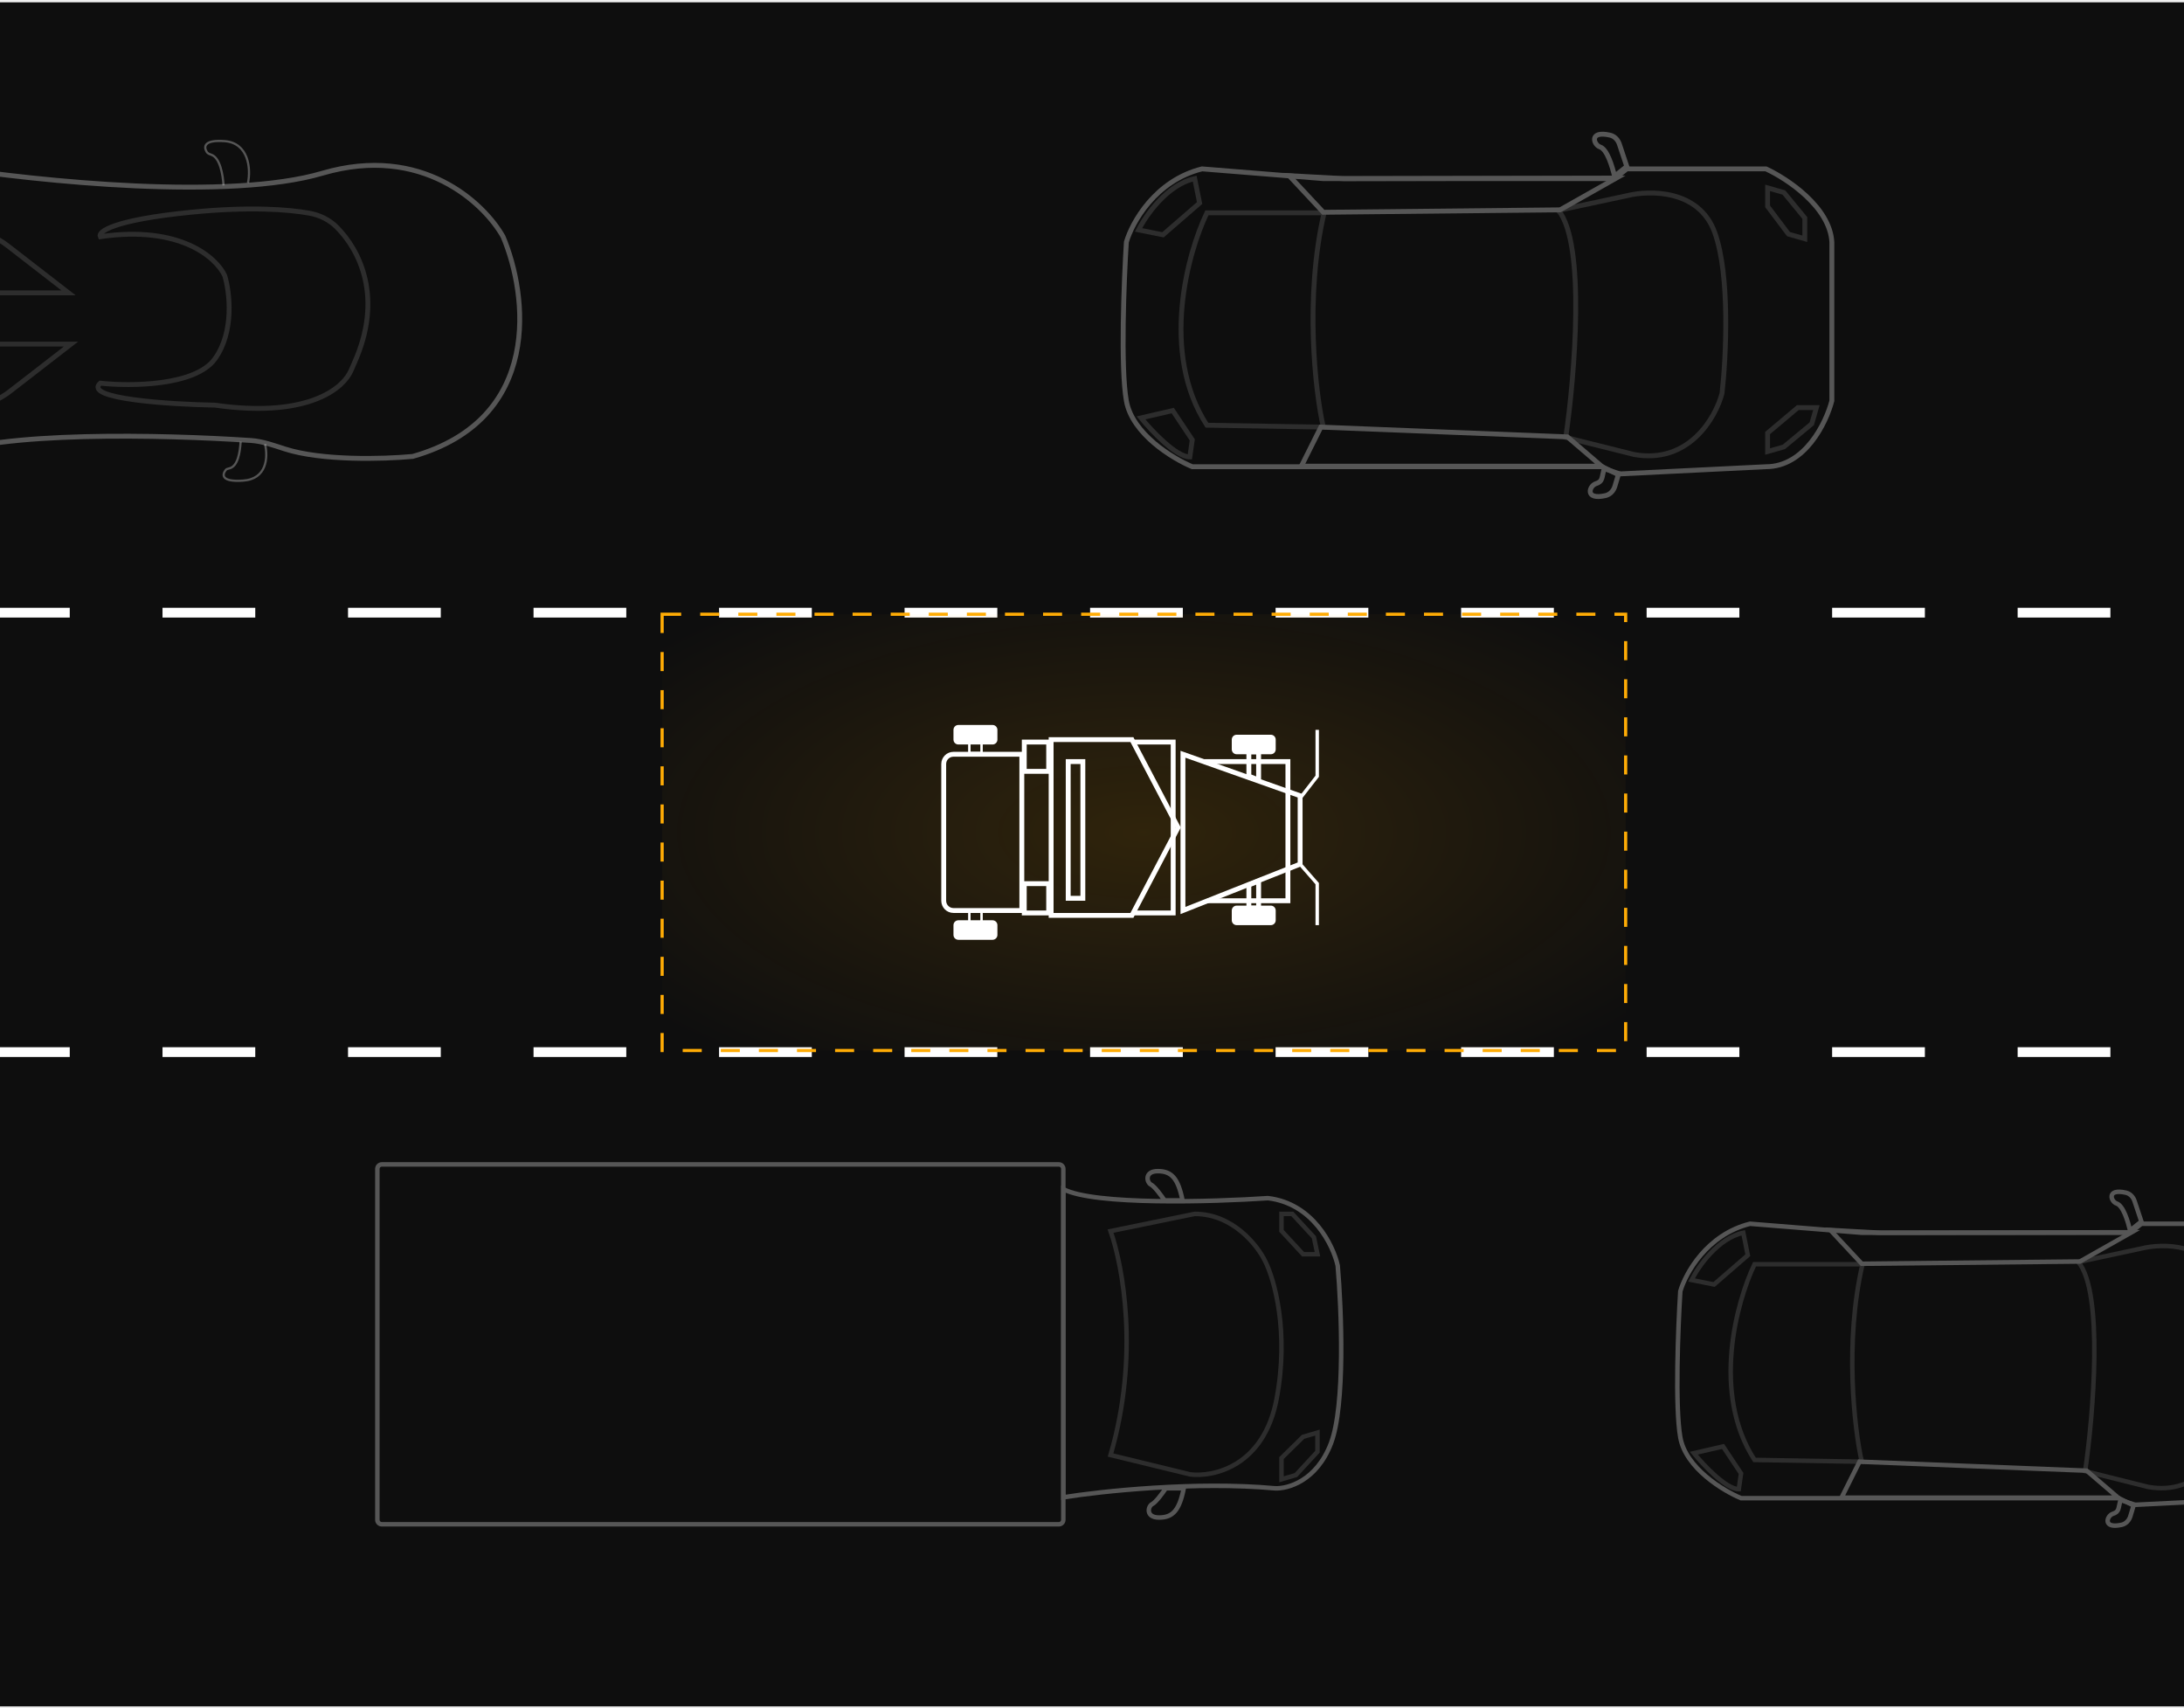
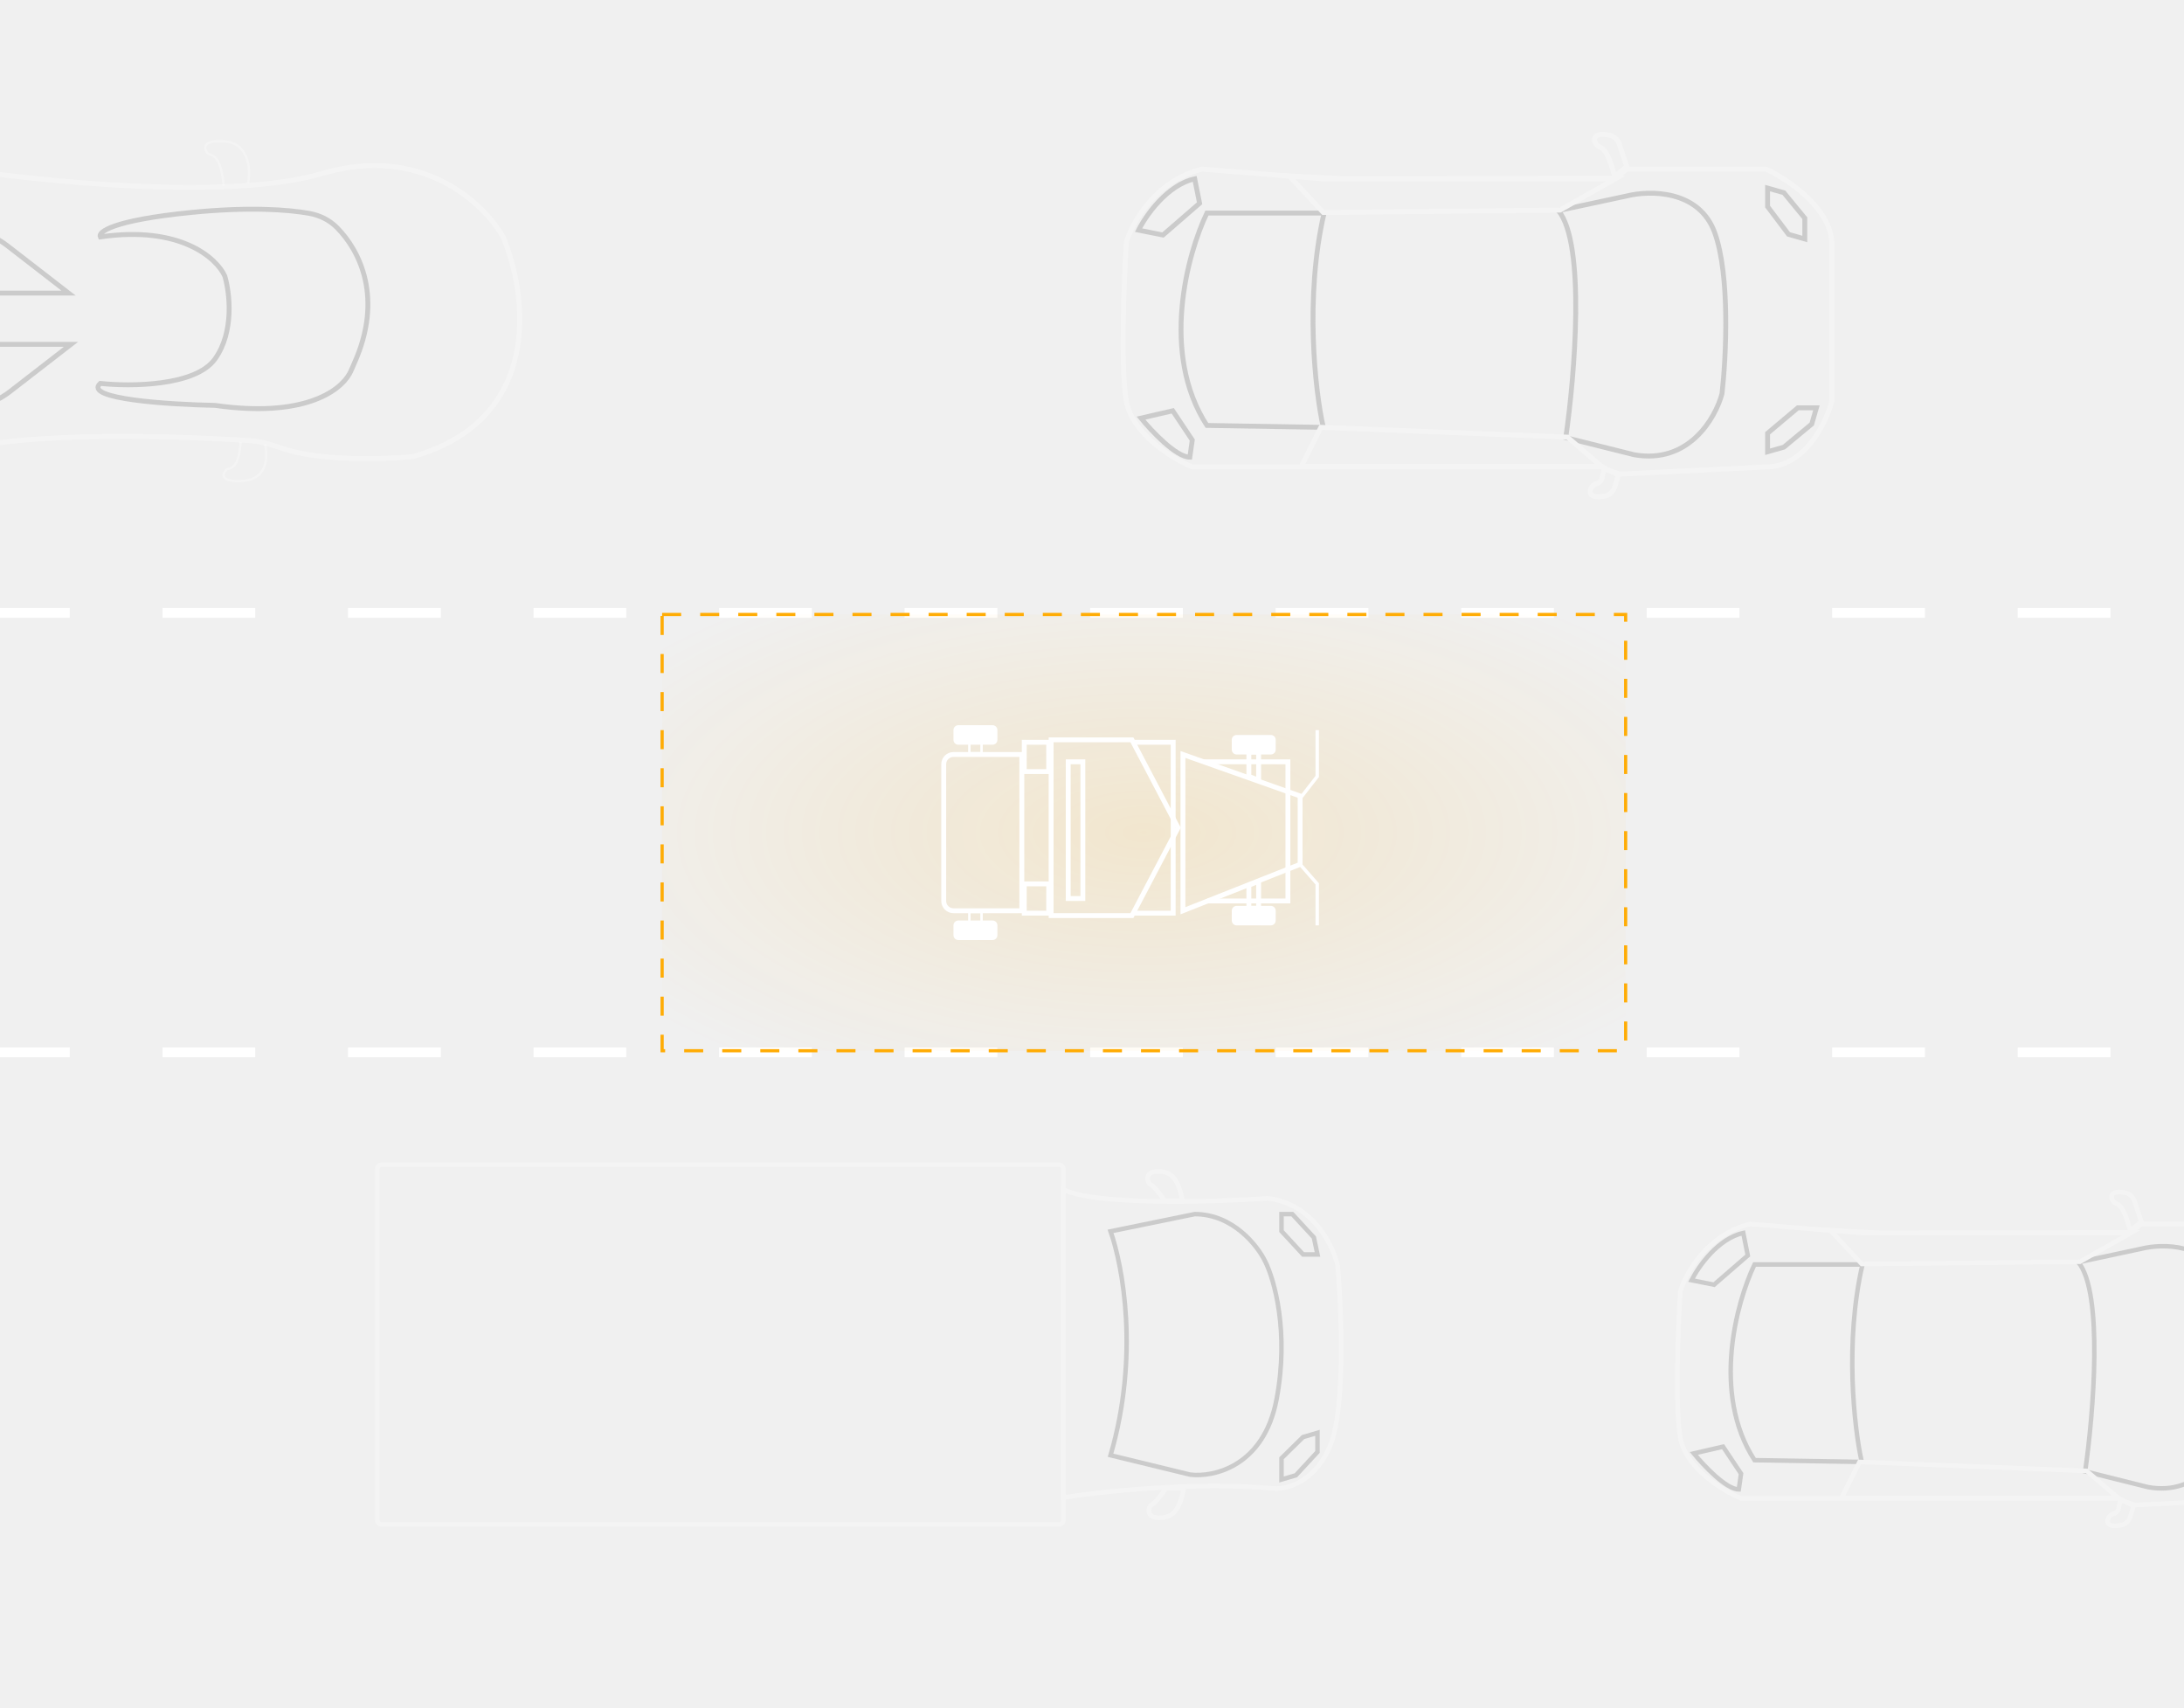
- <svg xmlns="http://www.w3.org/2000/svg" width="688" height="538" viewBox="0 0 688 538" fill="none">
-   <rect x="-44.157" y="0.733" width="790.549" height="536.774" fill="#0E0E0E" />
-   <path opacity="0.3" d="M70.426 58.409C70.208 55.073 69.338 49.725 66.593 48.752C66.034 48.554 65.43 48.359 65.122 47.853C64.115 46.199 64.266 43.98 70.743 44.456C78.268 45.008 79.081 53.038 78.116 57.64" stroke="white" stroke-width="0.696" />
-   <path opacity="0.3" d="M75.809 139.156C75.582 142.307 75.02 147.043 72.055 147.584C71.689 147.651 71.32 147.778 71.093 148.072C69.915 149.589 69.711 151.856 76.54 151.401C84.065 150.899 84.464 144.108 83.499 139.925" stroke="white" stroke-width="0.696" />
+ <svg xmlns="http://www.w3.org/2000/svg" width="724" height="566" viewBox="0 0 724 566" fill="none">
+   <path opacity="0.3" d="M74.111 61.541C73.881 58.03 72.967 52.403 70.077 51.379C69.49 51.17 68.853 50.965 68.529 50.432C67.47 48.692 67.629 46.357 74.445 46.857C82.363 47.438 83.219 55.889 82.204 60.731" stroke="white" stroke-width="0.732" />
+   <path opacity="0.3" d="M79.776 146.512C79.537 149.829 78.945 154.812 75.826 155.382C75.44 155.452 75.052 155.586 74.812 155.895C73.573 157.492 73.359 159.877 80.546 159.398C88.464 158.87 88.884 151.724 87.868 147.322" stroke="white" stroke-width="0.732" />
  <g opacity="0.3">
-     <path d="M504.012 46.273C506.319 47.041 507.857 52.425 508.627 55.501L512.472 52.425L510.125 45.385C509.666 44.007 508.59 42.885 507.173 42.566C500.468 41.053 502.02 45.608 504.012 46.273Z" stroke="white" stroke-width="1.538" />
-     <path d="M502.647 152.397C504.954 151.628 504.532 150.691 505.301 147.615L509.915 149.153L508.716 153.173C508.286 154.615 507.189 155.8 505.72 156.123C499.116 157.577 500.662 153.058 502.647 152.397Z" stroke="white" stroke-width="1.538" />
-     <path d="M375.587 147.014H417.883H504.782L509.396 149.321L556.306 147.014C568.61 147.014 575.275 133.171 577.069 126.25V76.264C576.454 65.19 562.97 56.27 556.306 53.194H512.472L508.627 56.27H424.035H416.864L378.663 53.194C363.898 56.885 356.618 70.112 354.823 76.264C354.054 88.568 352.978 115.792 354.823 126.25C356.669 136.709 369.435 144.45 375.587 147.014Z" stroke="white" stroke-width="1.538" />
-     <path d="M556.825 142.232L561.951 140.775L570.74 133.489L572.205 128.39H566.346L556.825 136.404V142.232Z" stroke="#757575" stroke-width="1.538" />
-     <path d="M563.416 73.749L568.543 75.206V68.649L561.951 60.635L556.825 59.178V65.006L563.416 73.749Z" stroke="#757575" stroke-width="1.538" />
-     <path d="M377.894 63.96L376.356 56.27C367.743 58.115 360.976 67.805 358.668 72.419L366.359 73.957L377.894 63.96Z" stroke="#757575" stroke-width="1.538" />
-     <path d="M417.113 67.036C410.961 93.49 414.3 123.263 416.863 134.542L380.2 133.94C365.435 111.178 374.048 79.853 380.2 67.036H417.113Z" stroke="#757575" stroke-width="1.538" />
-     <path d="M375.586 138.555L374.817 143.938C370.511 143.938 362.769 135.735 359.437 131.633L369.434 129.326L375.586 138.555Z" stroke="#757575" stroke-width="1.538" />
-     <path d="M490.939 66.267C499.552 76.726 496.066 118.304 493.246 137.785L514.778 143.169C532.004 146.245 540.412 131.633 542.463 123.943C543.745 112.664 545.078 86.723 540.156 73.188C535.234 59.653 519.649 59.858 512.471 61.653L490.939 66.267Z" stroke="#757575" stroke-width="1.538" />
-     <path d="M416.095 134.542L409.942 146.846H504.531L493.765 137.618L416.095 134.542Z" stroke="white" stroke-width="1.538" />
-     <path d="M406.097 55.333L423.266 56.27L509.145 56.102L491.458 66.099L416.863 66.868L406.097 55.333Z" stroke="white" stroke-width="1.538" />
+     <path d="M530.385 48.769C532.813 49.578 534.431 55.243 535.241 58.48L539.287 55.243L536.818 47.835C536.334 46.386 535.202 45.205 533.711 44.868C526.655 43.276 528.288 48.07 530.385 48.769Z" stroke="white" stroke-width="1.619" />
+     <path d="M528.947 160.447C531.375 159.637 530.931 158.652 531.74 155.415L536.596 157.033L535.334 161.264C534.882 162.781 533.728 164.028 532.182 164.368C525.232 165.898 526.859 161.143 528.947 160.447Z" stroke="white" stroke-width="1.619" />
+     <path d="M395.239 154.781H439.748H531.194L536.05 157.209L585.414 154.781C598.363 154.781 605.376 140.215 607.264 132.932V80.33C606.617 68.677 592.428 59.289 585.414 56.052H539.287L535.241 59.289H446.222H438.676L398.476 56.052C382.939 59.937 375.278 73.856 373.389 80.33C372.58 93.278 371.447 121.926 373.389 132.932C375.332 143.937 388.765 152.084 395.239 154.781Z" stroke="white" stroke-width="1.619" />
+     <path d="M585.96 149.75L591.355 148.216L600.604 140.55L602.146 135.183H595.98L585.96 143.616V149.75Z" stroke="#757575" stroke-width="1.619" />
+     <path d="M592.897 77.683L598.292 79.217V72.317L591.355 63.883L585.96 62.35V68.483L592.897 77.683Z" stroke="#757575" stroke-width="1.619" />
+     <path d="M397.667 67.382L396.048 59.29C386.985 61.232 379.863 71.428 377.436 76.284L385.528 77.902L397.667 67.382Z" stroke="#757575" stroke-width="1.619" />
+     <path d="M438.938 70.619C432.464 98.457 435.978 129.788 438.675 141.657L400.094 141.024C384.556 117.07 393.62 84.107 400.094 70.619H438.938Z" stroke="#757575" stroke-width="1.619" />
+     <path d="M395.239 145.88L394.43 151.545C389.898 151.545 381.751 142.913 378.245 138.597L388.765 136.169L395.239 145.88Z" stroke="#757575" stroke-width="1.619" />
+     <path d="M516.628 69.81C525.691 80.816 522.023 124.57 519.055 145.071L541.715 150.736C559.842 153.973 568.69 138.597 570.848 130.504C572.197 118.635 573.599 91.336 568.42 77.093C563.241 62.85 546.84 63.066 539.287 64.954L516.628 69.81Z" stroke="#757575" stroke-width="1.619" />
+     <path d="M437.867 141.657L431.393 154.605H530.931L519.601 144.894L437.867 141.657Z" stroke="white" stroke-width="1.619" />
+     <path d="M427.346 58.304L445.413 59.289L535.786 59.113L517.173 69.633L438.676 70.442L427.346 58.304Z" stroke="white" stroke-width="1.619" />
  </g>
  <g opacity="0.3">
-     <path d="M666.779 379.105C668.905 379.813 670.322 384.773 671.03 387.607L674.573 384.773L672.411 378.287C671.988 377.018 670.996 375.984 669.691 375.69C663.514 374.296 664.943 378.493 666.779 379.105Z" stroke="white" stroke-width="1.417" />
-     <path d="M665.52 476.879C667.646 476.17 667.257 475.307 667.965 472.473L672.216 473.89L671.112 477.594C670.716 478.922 669.706 480.014 668.352 480.312C662.267 481.651 663.692 477.488 665.52 476.879Z" stroke="white" stroke-width="1.417" />
-     <path d="M548.459 471.919H587.426H667.488L671.739 474.045L714.958 471.919C726.294 471.919 732.434 459.166 734.087 452.789V406.737C733.52 396.534 721.098 388.315 714.958 385.481H674.573L671.03 388.315H593.095H586.488L551.293 385.481C537.689 388.882 530.982 401.069 529.329 406.737C528.621 418.073 527.629 443.154 529.329 452.789C531.029 462.425 542.791 469.557 548.459 471.919Z" stroke="white" stroke-width="1.417" />
-     <path d="M550.584 395.4L549.167 388.315C541.232 390.016 534.997 398.943 532.872 403.194L539.957 404.611L550.584 395.4Z" stroke="#757575" stroke-width="1.417" />
-     <path d="M586.718 398.234C581.05 422.607 584.126 450.037 586.487 460.428L552.709 459.874C539.106 438.903 547.041 410.043 552.709 398.234H586.718Z" stroke="#757575" stroke-width="1.417" />
-     <path d="M548.459 464.125L547.75 469.085C543.783 469.085 536.65 461.528 533.58 457.749L542.791 455.623L548.459 464.125Z" stroke="#757575" stroke-width="1.417" />
-     <path d="M654.734 397.526C662.67 407.162 659.458 445.468 656.86 463.417L676.698 468.377C692.569 471.211 700.315 457.749 702.204 450.664C703.385 440.272 704.613 416.372 700.079 403.903C695.544 391.433 681.185 391.622 674.573 393.275L654.734 397.526Z" stroke="#757575" stroke-width="1.417" />
-     <path d="M585.779 460.428L580.111 471.765H667.258L657.338 463.262L585.779 460.428Z" stroke="white" stroke-width="1.417" />
-     <path d="M576.569 387.452L592.386 388.315L671.509 388.161L655.213 397.371L586.488 398.08L576.569 387.452Z" stroke="white" stroke-width="1.417" />
+     <path d="M701.669 399.017C703.905 399.763 705.397 404.982 706.142 407.964L709.87 404.982L707.595 398.157C707.15 396.821 706.107 395.733 704.733 395.424C698.232 393.957 699.737 398.373 701.669 399.017Z" stroke="white" stroke-width="1.491" />
+     <path d="M700.344 501.907C702.581 501.162 702.171 500.254 702.917 497.271L707.391 498.762L706.228 502.66C705.811 504.058 704.748 505.207 703.324 505.52C696.921 506.93 698.42 502.549 700.344 501.907Z" stroke="white" stroke-width="1.491" />
+     <path d="M577.157 496.688H618.164H702.414L706.888 498.925L752.368 496.688C764.297 496.688 770.759 483.268 772.499 476.558V428.095C771.902 417.359 758.83 408.71 752.368 405.728H709.87L706.142 408.71H624.129H617.176L580.14 405.728C565.824 409.306 558.766 422.13 557.027 428.095C556.281 440.024 555.237 466.418 557.027 476.558C558.816 486.697 571.193 494.203 577.157 496.688Z" stroke="white" stroke-width="1.491" />
+     <path d="M579.394 416.166L577.903 408.71C569.552 410.499 562.991 419.894 560.754 424.367L568.21 425.858L579.394 416.166Z" stroke="#757575" stroke-width="1.491" />
+     <path d="M617.418 419.148C611.453 444.796 614.69 473.661 617.176 484.596L581.63 484.013C567.315 461.944 575.666 431.574 581.63 419.148H617.418Z" stroke="#757575" stroke-width="1.491" />
+     <path d="M577.157 488.487L576.412 493.706C572.237 493.706 564.731 485.753 561.5 481.777L571.193 479.54L577.157 488.487Z" stroke="#757575" stroke-width="1.491" />
+     <path d="M688.994 418.403C697.344 428.542 693.964 468.853 691.23 487.741L712.107 492.96C728.808 495.943 736.959 481.777 738.947 474.321C740.19 463.386 741.482 438.235 736.711 425.113C731.939 411.991 716.829 412.189 709.87 413.929L688.994 418.403Z" stroke="#757575" stroke-width="1.491" />
+     <path d="M616.43 484.597L610.466 496.526H702.172L691.734 487.579L616.43 484.597Z" stroke="white" stroke-width="1.491" />
+     <path d="M606.738 407.802L623.383 408.71L706.646 408.547L689.497 418.24L617.176 418.985L606.738 407.802Z" stroke="white" stroke-width="1.491" />
  </g>
  <g opacity="0.3">
-     <path d="M101.567 54.564C72.2 63.201 13.145 57.242 -17.838 52.45C-21.743 51.846 -25.795 52.089 -29.343 53.829C-58.439 68.093 -59.994 103.247 -56.851 119.93C-52.749 131.466 -39.471 152.383 -19.169 143.77C-0.221 135.731 51.016 136.892 79.022 138.75C82.725 138.996 86.262 140.304 89.796 141.439C101.344 145.148 120.603 144.646 130.02 143.77C171.24 132.081 166.164 92.758 158.474 74.558C152.578 64.049 132.942 45.336 101.567 54.564Z" stroke="white" stroke-width="1.538" />
-     <path d="M-42.239 79.172L-26.09 92.246H21.589L2.375 77.37C-0.666 75.016 -4.212 73.339 -8.029 72.87C-26.795 70.561 -38.508 75.907 -42.239 79.172Z" stroke="#757575" stroke-width="1.538" />
-     <path d="M-41.471 121.468L-25.321 108.395H22.358L3.144 123.271C0.103 125.625 -3.443 127.302 -7.26 127.771C-26.026 130.079 -37.738 124.734 -41.471 121.468Z" stroke="#757575" stroke-width="1.538" />
-     <path d="M67.73 113.009C61.577 121.622 41.07 121.725 31.586 120.699C26.049 125.621 53.375 127.364 67.73 127.621C95.133 131.535 106.819 123.461 110.066 117.723C110.655 116.682 111.071 115.539 111.563 114.449C120.86 93.85 113.369 78.898 106.136 71.603C103.806 69.253 100.779 67.759 97.524 67.164C90.846 65.942 78.458 65.026 60.039 66.868C35.431 69.329 30.817 73.02 31.586 74.558C56.809 70.867 68.242 81.223 70.806 86.863C72.344 91.99 73.882 104.396 67.73 113.009Z" stroke="#757575" stroke-width="1.538" />
+     <path d="M106.881 57.494C75.977 66.584 13.833 60.312 -18.771 55.27C-22.881 54.634 -27.145 54.89 -30.879 56.721C-61.497 71.731 -63.133 108.725 -59.826 126.281C-55.51 138.42 -41.536 160.432 -20.172 151.368C-0.232 142.909 53.686 144.131 83.157 146.086C87.054 146.344 90.775 147.721 94.494 148.915C106.647 152.818 126.914 152.29 136.824 151.368C180.2 139.067 174.859 97.687 166.766 78.535C160.562 67.475 139.899 47.783 106.881 57.494Z" stroke="white" stroke-width="1.619" />
+     <path d="M-44.45 83.391L-27.455 97.148H22.718L2.499 81.494C-0.701 79.016 -4.432 77.252 -8.45 76.758C-28.197 74.329 -40.522 79.954 -44.45 83.391Z" stroke="#757575" stroke-width="1.619" />
+     <path d="M-43.64 127.9L-26.646 114.142H23.528L3.308 129.796C0.108 132.274 -3.623 134.038 -7.64 134.532C-27.388 136.961 -39.713 131.336 -43.64 127.9Z" stroke="#757575" stroke-width="1.619" />
+     <path d="M71.273 118.998C64.799 128.061 43.219 128.169 33.239 127.09C27.412 132.269 56.167 134.104 71.273 134.374C100.111 138.493 112.408 129.996 115.825 123.958C116.445 122.862 116.883 121.66 117.401 120.513C127.184 98.837 119.301 83.102 111.689 75.424C109.238 72.952 106.052 71.38 102.627 70.753C95.599 69.467 82.564 68.504 63.181 70.442C37.285 73.032 32.429 76.916 33.239 78.535C59.782 74.65 71.813 85.548 74.51 91.483C76.129 96.878 77.748 109.934 71.273 118.998Z" stroke="#757575" stroke-width="1.619" />
  </g>
-   <path d="M-7.245 192.987H737.163" stroke="white" stroke-width="3.076" stroke-dasharray="29.22 29.22" />
-   <path d="M-7.245 331.41H732.549" stroke="white" stroke-width="3.076" stroke-dasharray="29.22 29.22" />
+   <path d="M-7.624 203.161H775.736" stroke="white" stroke-width="3.237" stroke-dasharray="30.75 30.75" />
+   <path d="M-7.624 348.827H770.88" stroke="white" stroke-width="3.237" stroke-dasharray="30.75 30.75" />
  <g opacity="0.3">
-     <path d="M362.601 373.161C363.734 373.728 365.907 376.704 366.852 378.121H372.52C371.102 371.036 368.977 368.91 364.726 368.91C360.475 368.91 361.183 372.453 362.601 373.161Z" stroke="white" stroke-width="1.417" />
-     <path d="M362.989 473.769C364.122 473.202 366.295 470.227 367.24 468.81H372.908C371.491 475.895 369.365 478.02 365.114 478.02C360.863 478.02 361.572 474.478 362.989 473.769Z" stroke="white" stroke-width="1.417" />
-     <path d="M118.874 368.202V478.729C118.874 479.511 119.508 480.146 120.291 480.146H333.551C334.334 480.146 334.968 479.511 334.968 478.729V368.202C334.968 367.419 334.334 366.785 333.551 366.785H120.291C119.508 366.785 118.874 367.419 118.874 368.202Z" stroke="white" stroke-width="1.417" />
-     <path d="M401.568 468.81C376.628 466.542 346.777 469.754 334.968 471.644V374.578C344.604 379.68 381.966 378.593 399.442 377.412C413.612 379.113 419.989 392.291 421.406 398.667C422.587 412.365 423.815 442.737 419.28 454.639C414.746 466.542 405.583 469.046 401.568 468.81Z" stroke="white" stroke-width="1.417" />
-     <path d="M403.693 459.287V465.976L408.228 464.638L415.029 457.281V451.261L410.495 452.599L403.693 459.287Z" stroke="#757575" stroke-width="1.417" />
-     <path d="M410.495 395.08H415.029L413.896 389.729L407.094 382.372H403.693V387.722L410.495 395.08Z" stroke="#757575" stroke-width="1.417" />
-     <path d="M349.847 458.327C359.017 426.86 353.668 398.648 349.847 387.797L376.354 382.372C388.39 382.372 396.175 392.318 398.564 397.292C401.429 402.943 406.158 419.536 402.146 440.695C398.134 461.854 382.325 465.335 374.922 464.431L349.847 458.327Z" stroke="#757575" stroke-width="1.417" />
+     <path d="M381.573 392.763C382.766 393.359 385.053 396.49 386.047 397.982H392.011C390.52 390.526 388.284 388.289 383.81 388.289C379.337 388.289 380.082 392.017 381.573 392.763Z" stroke="white" stroke-width="1.491" />
+     <path d="M381.982 498.635C383.175 498.038 385.461 494.907 386.456 493.416H392.42C390.929 500.872 388.692 503.108 384.219 503.108C379.745 503.108 380.491 499.381 381.982 498.635Z" stroke="white" stroke-width="1.491" />
+     <path d="M125.094 387.543V503.854C125.094 504.677 125.762 505.345 126.585 505.345H351.004C351.828 505.345 352.495 504.677 352.495 503.854V387.543C352.495 386.72 351.828 386.052 351.004 386.052H126.585C125.762 386.052 125.094 386.72 125.094 387.543Z" stroke="white" stroke-width="1.491" />
+     <path d="M422.58 493.416C396.336 491.03 364.922 494.41 352.496 496.398V394.254C362.636 399.622 401.952 398.479 420.343 397.236C435.255 399.026 441.965 412.893 443.456 419.604C444.699 434.018 445.991 465.979 441.22 478.504C436.448 491.03 426.805 493.664 422.58 493.416Z" stroke="white" stroke-width="1.491" />
+     <path d="M424.817 483.395V490.433L429.588 489.026L436.746 481.284V474.949L431.974 476.357L424.817 483.395Z" stroke="#757575" stroke-width="1.491" />
+     <path d="M431.974 415.828H436.746L435.553 410.197L428.395 402.455H424.817V408.086L431.974 415.828Z" stroke="#757575" stroke-width="1.491" />
+     <path d="M368.153 482.385C377.803 449.271 372.174 419.583 368.153 408.164L396.048 402.455C408.713 402.455 416.906 412.922 419.419 418.156C422.434 424.103 427.41 441.563 423.188 463.83C418.967 486.096 402.33 489.759 394.54 488.808L368.153 482.385Z" stroke="#757575" stroke-width="1.491" />
  </g>
-   <rect x="208.58" y="193.487" width="303.531" height="137.423" fill="url(#paint0_radial_1406_427)" fill-opacity="0.14" stroke="#FFAC05" stroke-dasharray="6 6" />
-   <rect x="322.663" y="278.348" width="7.69" height="9.228" stroke="white" stroke-width="1.538" />
-   <rect x="322.663" y="233.745" width="7.69" height="9.228" stroke="white" stroke-width="1.538" />
-   <path d="M357.269 287.576H369.573V233.745H357.269" stroke="white" stroke-width="1.538" />
-   <path d="M380.339 283.731H405.717V239.897H379.29" stroke="white" stroke-width="1.538" />
-   <rect x="388.03" y="231.438" width="13.842" height="6.152" rx="1.538" fill="white" />
-   <rect x="388.03" y="285.269" width="13.842" height="6.152" rx="1.538" fill="white" />
-   <path d="M393.413 236.821H396.489V245.694L393.413 244.498V236.821Z" stroke="white" stroke-width="1.538" />
-   <path d="M393.413 286.038V278.757L396.489 277.521V286.038H393.413Z" stroke="white" stroke-width="1.538" />
-   <rect x="300.362" y="289.883" width="13.842" height="6.152" rx="1.538" fill="white" />
-   <rect x="300.362" y="228.362" width="13.842" height="6.152" rx="1.538" fill="white" />
-   <rect x="305.361" y="233.36" width="3.845" height="3.845" stroke="white" stroke-width="0.769" />
-   <rect x="305.361" y="287.192" width="3.845" height="3.845" stroke="white" stroke-width="0.769" />
-   <path d="M409.562 251.432L414.946 244.511V229.9M409.562 272.196L414.946 278.348V291.421" stroke="white" stroke-width="1.077" />
-   <path d="M331.123 232.976V288.345H356.57L371.111 260.66L356.57 232.976H331.123Z" stroke="white" stroke-width="1.538" />
-   <path d="M297.286 283.731V240.666C297.286 238.967 298.663 237.59 300.362 237.59H321.894V286.807H300.362C298.663 286.807 297.286 285.43 297.286 283.731Z" stroke="white" stroke-width="1.538" stroke-linecap="round" />
-   <path d="M372.65 237.59V286.807L409.562 272.196V250.663L372.65 237.59Z" stroke="white" stroke-width="1.538" stroke-linecap="round" />
-   <rect x="336.506" y="239.897" width="4.614" height="43.065" stroke="white" stroke-width="1.538" />
+   <rect x="219.494" y="203.687" width="319.413" height="144.614" fill="url(#paint0_radial_420_192)" fill-opacity="0.14" stroke="#FFAC05" stroke-width="1.052" stroke-dasharray="6.31 6.31" />
+   <rect x="339.547" y="292.988" width="8.093" height="9.711" stroke="white" stroke-width="1.619" />
+   <rect x="339.547" y="246.051" width="8.093" height="9.711" stroke="white" stroke-width="1.619" />
+   <path d="M375.963 302.7H388.911V246.052H375.963" stroke="white" stroke-width="1.619" />
+   <path d="M400.241 298.653H426.947V252.525H399.137" stroke="white" stroke-width="1.619" />
+   <rect x="408.333" y="243.624" width="14.567" height="6.474" rx="1.619" fill="white" />
+   <rect x="408.333" y="300.271" width="14.567" height="6.474" rx="1.619" fill="white" />
+   <path d="M413.998 249.288H417.235V258.626L413.998 257.367V249.288Z" stroke="white" stroke-width="1.619" />
+   <path d="M413.998 301.081V293.419L417.235 292.118V301.081H413.998Z" stroke="white" stroke-width="1.619" />
+   <rect x="316.078" y="305.127" width="14.567" height="6.474" rx="1.619" fill="white" />
+   <rect x="316.078" y="240.387" width="14.567" height="6.474" rx="1.619" fill="white" />
+   <rect x="321.338" y="245.647" width="4.046" height="4.046" stroke="white" stroke-width="0.809" />
+   <rect x="321.338" y="302.295" width="4.046" height="4.046" stroke="white" stroke-width="0.809" />
+   <path d="M430.993 264.665L436.658 257.381V242.005M430.993 286.514L436.658 292.988V306.746" stroke="white" stroke-width="1.133" />
+   <path d="M348.449 245.242V303.509H375.228L390.53 274.375L375.228 245.242H348.449Z" stroke="white" stroke-width="1.619" />
+   <path d="M312.842 298.653V253.335C312.842 251.547 314.291 250.098 316.079 250.098H338.738V301.89H316.079C314.291 301.89 312.842 300.441 312.842 298.653Z" stroke="white" stroke-width="1.619" stroke-linecap="round" />
+   <path d="M392.149 250.098V301.89L430.993 286.514V263.855L392.149 250.098Z" stroke="white" stroke-width="1.619" stroke-linecap="round" />
+   <rect x="354.114" y="252.526" width="4.856" height="45.318" stroke="white" stroke-width="1.619" />
  <defs>
-     <radialGradient id="paint0_radial_1406_427" cx="0" cy="0" r="1" gradientUnits="userSpaceOnUse" gradientTransform="translate(360.345 262.198) rotate(90) scale(91.513 201.329)">
+     <radialGradient id="paint0_radial_420_192" cx="0" cy="0" r="1" gradientUnits="userSpaceOnUse" gradientTransform="translate(379.2 275.994) rotate(90) scale(96.3014 211.863)">
      <stop stop-color="#FFAA00" />
      <stop offset="1" stop-color="#FFAA00" stop-opacity="0" />
    </radialGradient>
  </defs>
</svg>
